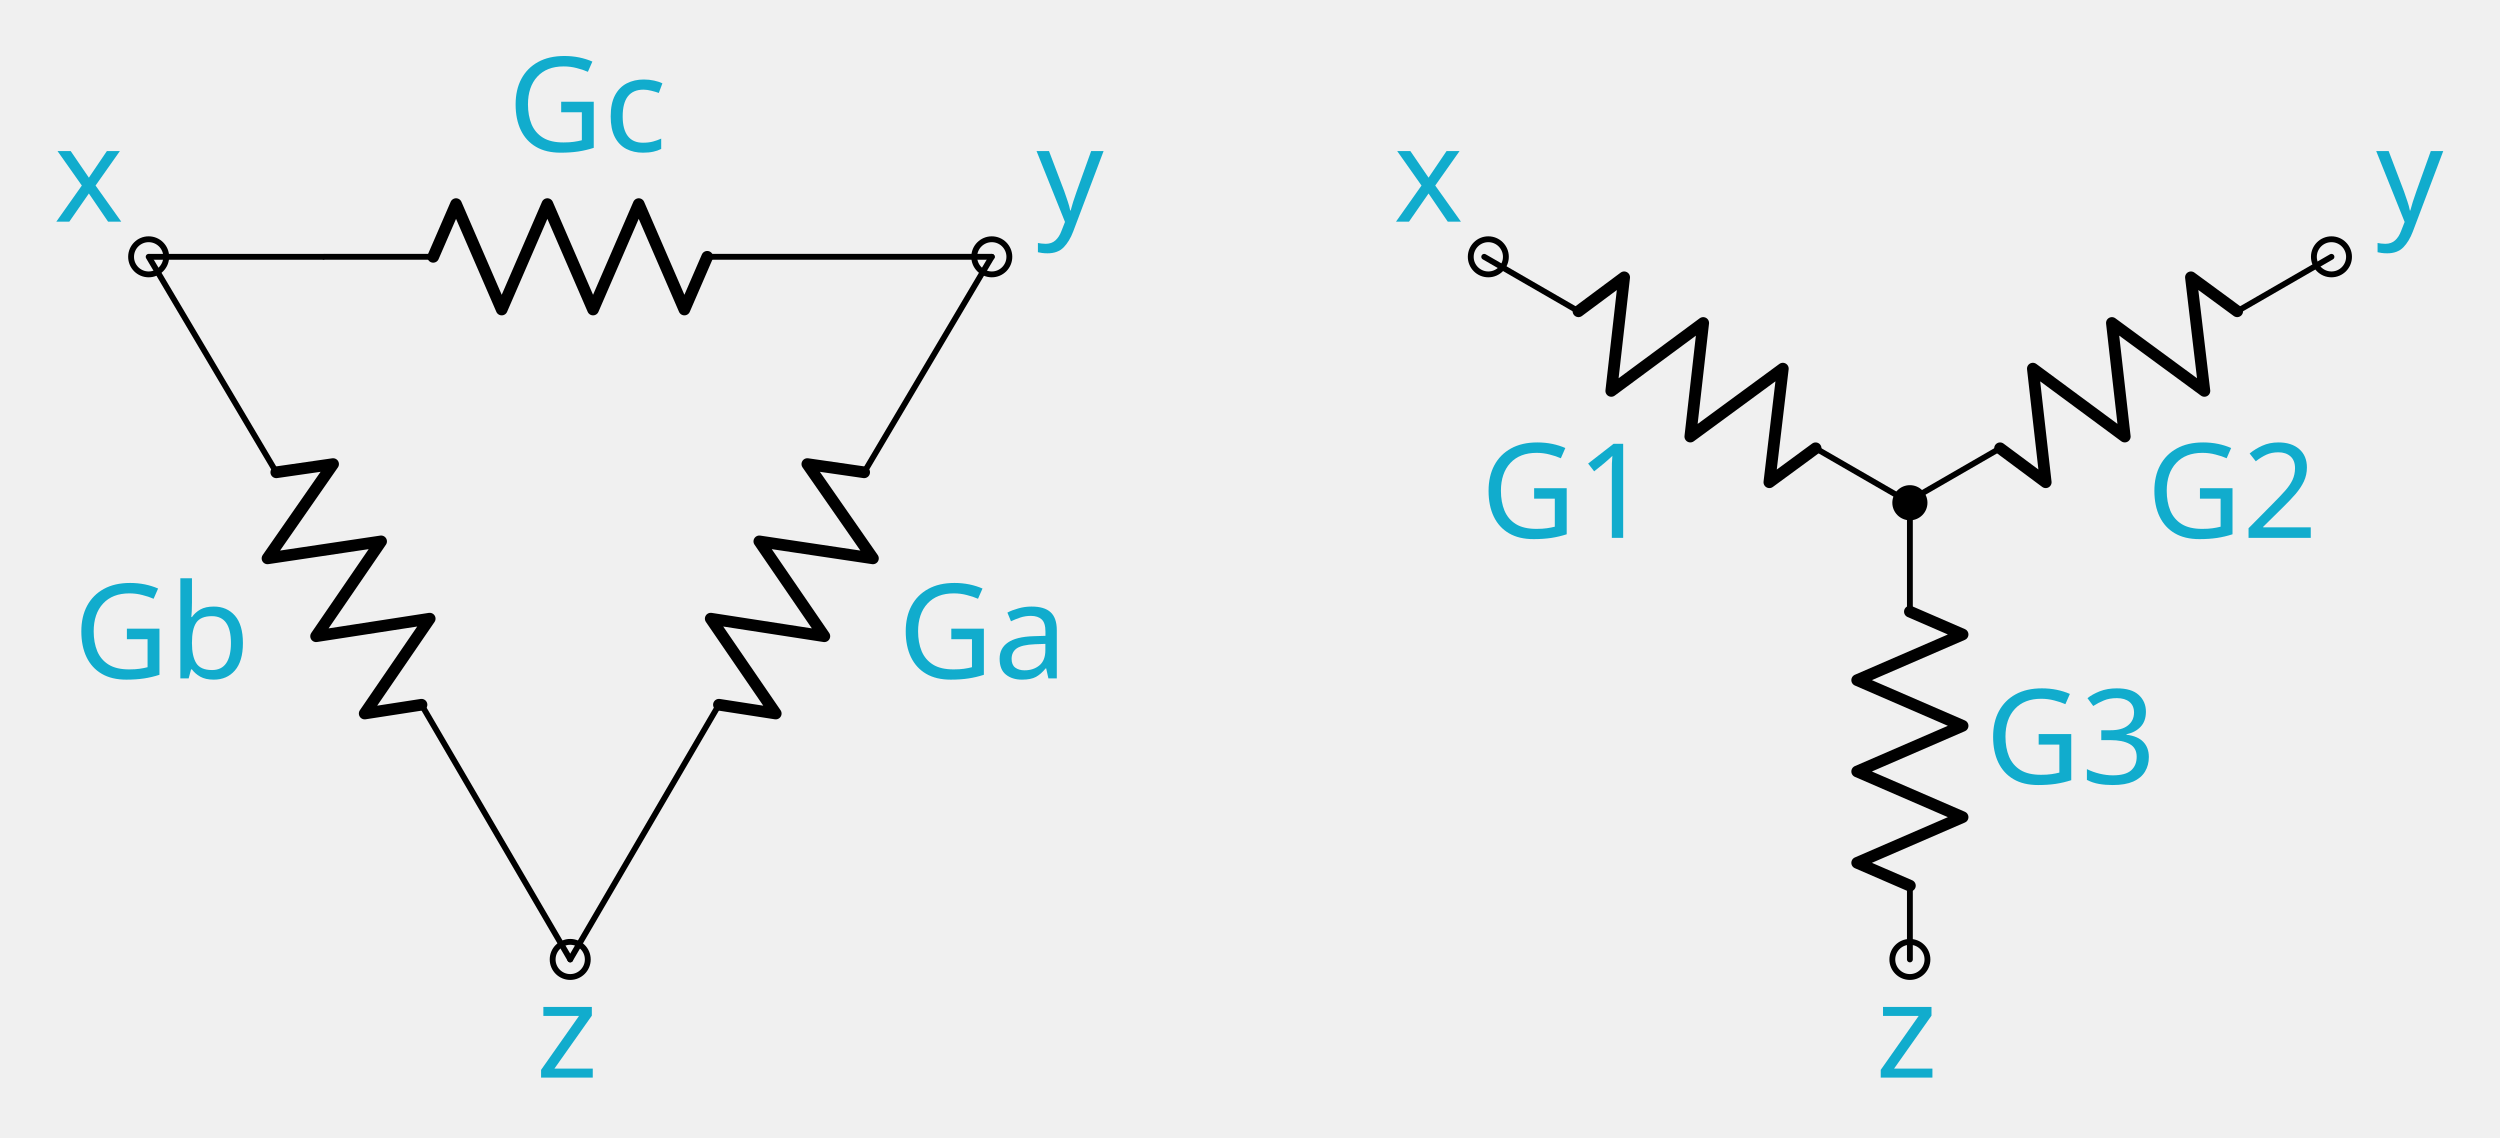
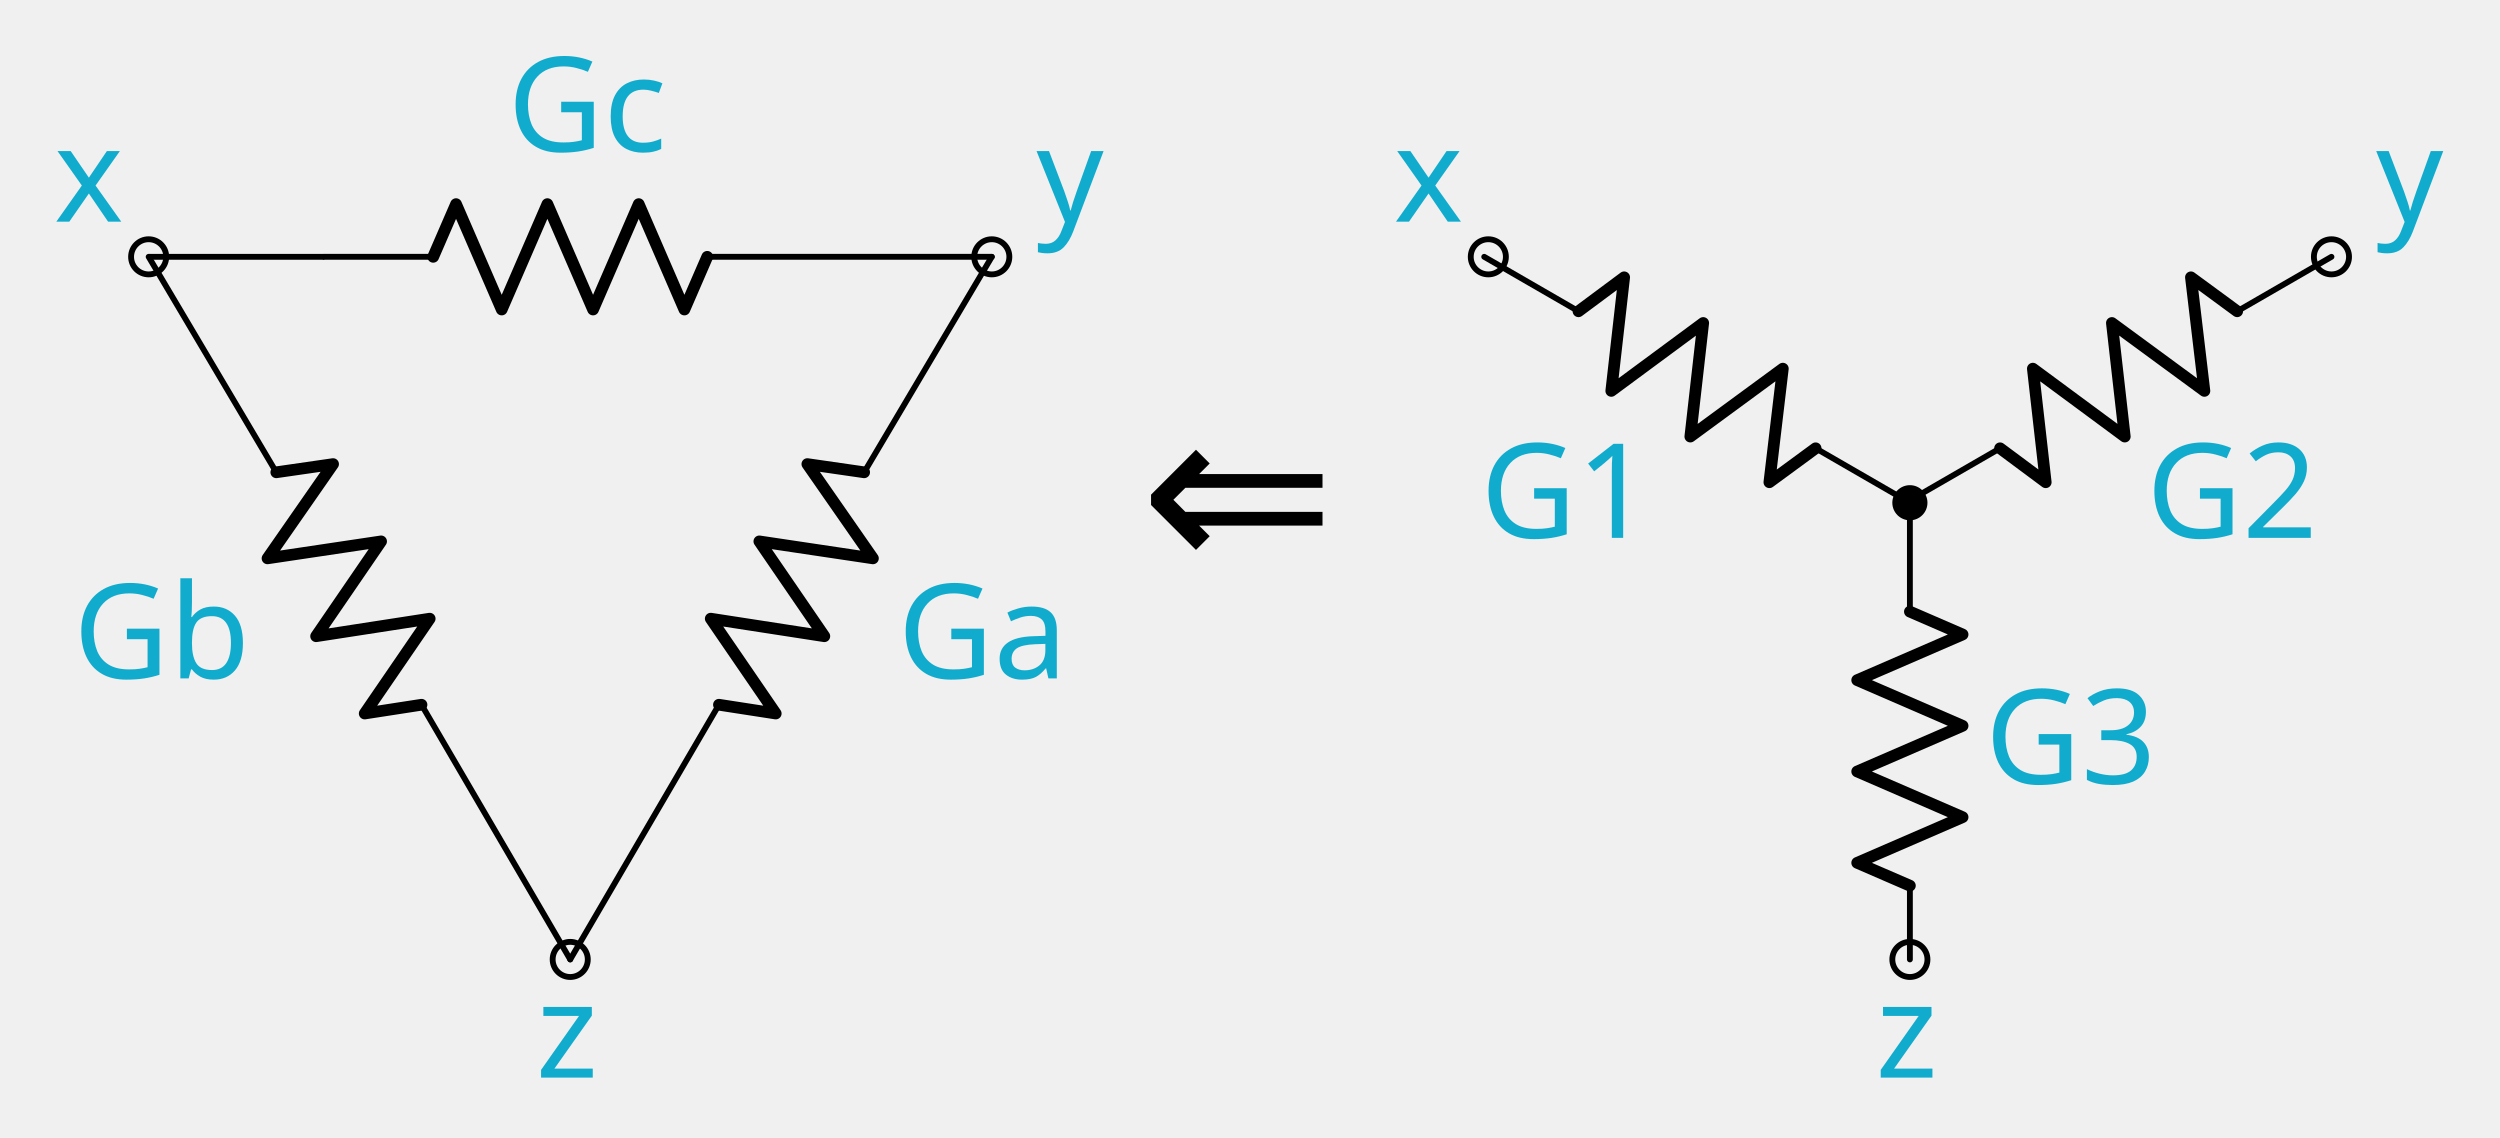
<svg xmlns="http://www.w3.org/2000/svg" version="1.1" id="Layer_1" x="0px" y="0px" width="426.977" height="194.283" viewBox="0 0 426.977 194.283" xml:space="preserve">
  <defs id="defs10991" />
  <style type="text/css" id="style10869">
	.st0{fill:none;stroke:#000000;stroke-linecap:round;stroke-linejoin:round;stroke-miterlimit:10;}
	.st1{fill:none;stroke:#BABEC2;stroke-linecap:round;stroke-linejoin:round;stroke-miterlimit:10;}
	.st2{fill:none;stroke:#BABEC2;stroke-width:2;stroke-linecap:round;stroke-linejoin:round;stroke-miterlimit:10;}
	.st3{fill:none;}
	.st4{fill:none;stroke:#000000;stroke-width:1.5;stroke-linecap:round;stroke-linejoin:round;stroke-miterlimit:10;}
	.st5{fill:none;stroke:#000000;stroke-linecap:round;stroke-miterlimit:10;}
	.st6{fill:none;stroke:#000000;stroke-width:1.5;stroke-linecap:round;stroke-miterlimit:10;}
	.st7{fill:none;stroke:#000000;stroke-width:2;stroke-linecap:round;stroke-linejoin:round;stroke-miterlimit:10;}
	.st8{fill:none;stroke:#000000;stroke-width:1.5;stroke-miterlimit:10;}
	.st9{fill:none;stroke:#000000;stroke-miterlimit:10;}
	.st10{fill:none;stroke:#000000;stroke-width:2;stroke-miterlimit:10;}
	.st11{fill:none;stroke:#000000;stroke-width:2;stroke-linecap:round;stroke-miterlimit:10;}
	.st12{fill:none;stroke:#000000;stroke-linecap:round;stroke-linejoin:round;}
	.st13{stroke:#000000;stroke-linecap:round;stroke-linejoin:round;stroke-miterlimit:10;}
	.st14{fill:none;stroke:#000000;stroke-width:1.5;stroke-linejoin:round;stroke-miterlimit:10;}
	.st15{fill:none;stroke:#000000;stroke-linejoin:round;stroke-miterlimit:10;}
	.st16{clip-path:url(#SVGID_2_);fill:none;stroke:#000000;stroke-linejoin:round;stroke-miterlimit:10;}
	.st17{clip-path:url(#SVGID_2_);fill:none;stroke:#ADADEB;stroke-linejoin:round;stroke-miterlimit:10;}
	.st18{clip-path:url(#SVGID_2_);}
	.st19{stroke:#000000;stroke-linejoin:round;stroke-miterlimit:10;}
	.st20{stroke:#000000;stroke-width:3;stroke-linejoin:round;stroke-miterlimit:10;}
	.st21{fill:none;stroke:#000000;stroke-linejoin:round;}
	.st22{opacity:0.5;fill:#CCFAFF;}
	.st23{fill:none;stroke:#0C7F99;stroke-miterlimit:10;}
	.st24{fill:#0C7F99;}
	.st25{fill:none;stroke:#11ACCD;stroke-width:3;stroke-linecap:round;stroke-miterlimit:10;}
	.st26{fill:#11ACCD;}
	.st27{fill:none;stroke:#01D1C1;stroke-width:2;stroke-miterlimit:10;}
	.st28{fill:none;stroke:#01D1C1;stroke-linecap:round;stroke-miterlimit:10;}
	.st29{fill:none;stroke:#01D1C1;stroke-linecap:round;stroke-linejoin:round;stroke-miterlimit:10;}
	.st30{fill:none;stroke:#01D1C1;stroke-width:1.5;stroke-miterlimit:10;}
	.st31{fill:none;stroke:#01D1C1;stroke-width:2;stroke-linecap:round;stroke-linejoin:round;stroke-miterlimit:10;}
	.st32{fill:#01D1C1;stroke:#01D1C1;stroke-linecap:round;stroke-linejoin:round;stroke-miterlimit:10;}
	.st33{fill:none;stroke:#01D1C1;stroke-miterlimit:10;}
	.st34{fill:#01D1C1;}
	.st35{fill:none;stroke:#FCA9A9;stroke-width:3;stroke-linecap:round;stroke-miterlimit:10;}
	.st36{fill:#FCA9A9;}
	.st37{fill:#FFFFFF;stroke:#000000;stroke-miterlimit:10;}
	.st38{font-family:'KaTeX_Main-Italic';}
	.st39{font-size:18px;}
	.st40{fill:#11ACCD;stroke:#000000;stroke-miterlimit:10;}
	.st41{fill:#BABEC2;stroke:#BABEC2;stroke-miterlimit:10;}
	.st42{stroke:#000000;stroke-miterlimit:10;}
</style>
  <g id="g10871" transform="translate(26.19145,1.8625)">
    <line class="st0" x1="300" y1="149.4" x2="300" y2="162" id="line10873" style="fill:none;stroke:#000000;stroke-linecap:round;stroke-linejoin:round;stroke-miterlimit:10" />
    <polyline class="st7" points="300,102.6 309,106.5 291,114.3 309,122.1 291,129.9 309,137.7 291,145.5 300,149.4  " id="polyline10875" style="fill:none;stroke:#000000;stroke-width:2;stroke-linecap:round;stroke-linejoin:round;stroke-miterlimit:10" />
    <line class="st0" x1="300" y1="84" x2="300" y2="102.6" id="line10877" style="fill:none;stroke:#000000;stroke-linecap:round;stroke-linejoin:round;stroke-miterlimit:10" />
    <rect x="288" y="84" class="st3" width="24" height="78" id="rect10879" style="fill:none" />
  </g>
  <g id="g10881" transform="translate(26.19145,1.8625)">
    <line class="st0" x1="283.9" y1="74.7" x2="300" y2="84" id="line10883" style="fill:none;stroke:#000000;stroke-linecap:round;stroke-linejoin:round;stroke-miterlimit:10" />
    <polyline class="st7" points="243.4,51.3 251.2,45.5 249,64.9 264.7,53.3 262.5,72.7 278.3,61.1 276,80.5 283.9,74.7  " id="polyline10885" style="fill:none;stroke:#000000;stroke-width:2;stroke-linecap:round;stroke-linejoin:round;stroke-miterlimit:10" />
    <line class="st0" x1="227.3" y1="42" x2="243.4" y2="51.3" id="line10887" style="fill:none;stroke:#000000;stroke-linecap:round;stroke-linejoin:round;stroke-miterlimit:10" />
  </g>
  <g id="g10889" transform="translate(26.19145,1.8625)">
    <line class="st0" x1="315.4" y1="74.7" x2="299.3" y2="84" id="line10891" style="fill:none;stroke:#000000;stroke-linecap:round;stroke-linejoin:round;stroke-miterlimit:10" />
    <polyline class="st7" points="355.9,51.3 348,45.5 350.3,64.9 334.5,53.3 336.7,72.7 321,61.1 323.2,80.5 315.4,74.7  " id="polyline10893" style="fill:none;stroke:#000000;stroke-width:2;stroke-linecap:round;stroke-linejoin:round;stroke-miterlimit:10" />
    <line class="st0" x1="372" y1="42" x2="355.9" y2="51.3" id="line10895" style="fill:none;stroke:#000000;stroke-linecap:round;stroke-linejoin:round;stroke-miterlimit:10" />
  </g>
  <g id="g10897" transform="translate(26.19145,1.8625)">
    <circle cx="300" cy="84" r="3" id="circle10899" />
    <rect x="294" y="78" class="st3" width="12" height="12" id="rect10901" style="fill:none" />
  </g>
  <g id="g10903" transform="translate(26.19145,1.8625)" style="fill:none">
    <rect x="294" y="156" class="st3" width="12" height="12" id="rect10905" style="fill:none" />
    <circle class="st37" cx="300" cy="162" r="3" id="circle10907" style="fill:none;stroke:#000000;stroke-miterlimit:10" />
  </g>
  <g id="g10909" transform="translate(26.19145,1.8625)" style="fill:none">
    <rect x="222" y="36" class="st3" width="12" height="12" id="rect10911" style="fill:none" />
    <circle class="st37" cx="228" cy="42" r="3" id="circle10913" style="fill:none;stroke:#000000;stroke-miterlimit:10" />
  </g>
  <g id="g10915" transform="translate(26.19145,1.8625)" style="fill:none">
    <rect x="366" y="36" class="st3" width="12" height="12" id="rect10917" style="fill:none" />
    <circle class="st37" cx="372" cy="42" r="3" id="circle10919" style="fill:none;stroke:#000000;stroke-miterlimit:10" />
  </g>
  <g id="g10921" transform="translate(1.3883,1.8625)">
    <line class="st0" x1="119.4" y1="42" x2="168" y2="42" id="line10923" style="fill:none;stroke:#000000;stroke-linecap:round;stroke-linejoin:round;stroke-miterlimit:10" />
    <polyline class="st7" points="72.6,42 76.5,33 84.3,51 92.1,33 99.9,51 107.7,33 115.5,51 119.4,42  " id="polyline10925" style="fill:none;stroke:#000000;stroke-width:2;stroke-linecap:round;stroke-linejoin:round;stroke-miterlimit:10" />
    <line class="st0" x1="54" y1="42" x2="72.6" y2="42" id="line10927" style="fill:none;stroke:#000000;stroke-linecap:round;stroke-linejoin:round;stroke-miterlimit:10" />
    <line class="st9" x1="54" y1="42" x2="24" y2="42" id="line10929" style="fill:none;stroke:#000000;stroke-miterlimit:10" />
  </g>
  <g id="g10931" transform="translate(1.3883,1.8625)">
    <line class="st0" x1="45.8" y1="78.8" x2="24" y2="42" id="line10933" style="fill:none;stroke:#000000;stroke-linecap:round;stroke-linejoin:round;stroke-miterlimit:10" />
    <polyline class="st7" points="70.6,118.5 60.9,120 72,103.8 52.6,106.8 63.7,90.6 44.3,93.5 55.5,77.4 45.8,78.8  " id="polyline10935" style="fill:none;stroke:#000000;stroke-width:2;stroke-linecap:round;stroke-linejoin:round;stroke-miterlimit:10" />
    <line class="st0" x1="96" y1="162" x2="70.6" y2="118.5" id="line10937" style="fill:none;stroke:#000000;stroke-linecap:round;stroke-linejoin:round;stroke-miterlimit:10" />
  </g>
  <g id="g10939" transform="translate(1.3883,1.8625)">
    <line class="st0" x1="146.2" y1="78.8" x2="168" y2="42" id="line10941" style="fill:none;stroke:#000000;stroke-linecap:round;stroke-linejoin:round;stroke-miterlimit:10" />
    <polyline class="st7" points="121.4,118.5 131.1,120 120,103.8 139.4,106.8 128.3,90.6 147.7,93.5 136.5,77.4 146.2,78.8  " id="polyline10943" style="fill:none;stroke:#000000;stroke-width:2;stroke-linecap:round;stroke-linejoin:round;stroke-miterlimit:10" />
    <line class="st0" x1="96" y1="162" x2="121.4" y2="118.5" id="line10945" style="fill:none;stroke:#000000;stroke-linecap:round;stroke-linejoin:round;stroke-miterlimit:10" />
  </g>
  <g id="g10947" transform="translate(1.3883,1.8625)" style="fill:none">
    <rect x="90" y="156" class="st3" width="12" height="12" id="rect10949" style="fill:none" />
    <circle class="st37" cx="96" cy="162" r="3" id="circle10951" style="fill:none;stroke:#000000;stroke-miterlimit:10" />
  </g>
  <g id="g10953" transform="translate(1.3883,1.8625)" style="fill:none">
    <rect x="162" y="36" class="st3" width="12" height="12" id="rect10955" style="fill:none" />
    <circle class="st37" cx="168" cy="42" r="3" id="circle10957" style="fill:none;stroke:#000000;stroke-miterlimit:10" />
  </g>
  <g id="g10959" transform="translate(1.3883,1.8625)" style="fill:none">
    <rect x="18" y="36" class="st3" width="12" height="12" id="rect10961" style="fill:none" />
    <circle class="st37" cx="24" cy="42" r="3" id="circle10963" style="fill:none;stroke:#000000;stroke-miterlimit:10" />
  </g>
  <text class="st26 st38 st39" id="text10965" style="font-style:normal;font-variant:normal;font-weight:normal;font-stretch:normal;font-size:22.5px;line-height:0%;font-family:KaTeX_Math;-inkscape-font-specification:'KaTeX_Math, Normal';text-align:start;writing-mode:lr-tb;text-anchor:start;fill:#11accd" x="9.212" y="37.862">x</text>
  <text class="st26 st38 st39" id="text10967" style="font-style:normal;font-variant:normal;font-weight:normal;font-stretch:normal;font-size:22.5px;line-height:0%;font-family:KaTeX_Math;-inkscape-font-specification:'KaTeX_Math, Normal';text-align:start;writing-mode:lr-tb;text-anchor:start;fill:#11accd" x="177.014" y="37.862">y</text>
  <text class="st26 st38 st39" id="text10969" style="font-style:normal;font-variant:normal;font-weight:normal;font-stretch:normal;font-size:22.5px;line-height:0%;font-family:KaTeX_Math;-inkscape-font-specification:'KaTeX_Math, Normal';text-align:start;writing-mode:lr-tb;text-anchor:start;fill:#11accd" x="91.534" y="184.036">z</text>
  <text class="st26 st38 st39" id="text10971" style="font-style:normal;font-variant:normal;font-weight:normal;font-stretch:normal;font-size:22.5px;line-height:0%;font-family:KaTeX_Math;-inkscape-font-specification:'KaTeX_Math, Normal';text-align:start;writing-mode:lr-tb;text-anchor:start;fill:#11accd" x="238.016" y="37.862">x</text>
  <text class="st26 st38 st39" id="text10973" style="font-style:normal;font-variant:normal;font-weight:normal;font-stretch:normal;font-size:22.5px;line-height:0%;font-family:KaTeX_Math;-inkscape-font-specification:'KaTeX_Math, Normal';text-align:start;writing-mode:lr-tb;text-anchor:start;fill:#11accd" x="405.817" y="37.862">y</text>
  <text class="st26 st38 st39" id="text10975" style="font-style:normal;font-variant:normal;font-weight:normal;font-stretch:normal;font-size:22.5px;line-height:0%;font-family:KaTeX_Math;-inkscape-font-specification:'KaTeX_Math, Normal';text-align:start;writing-mode:lr-tb;text-anchor:start;fill:#11accd" x="320.337" y="184.036">z</text>
  <text class="st26 st38 st39" id="text10977" style="font-style:normal;font-variant:normal;font-weight:normal;font-stretch:normal;font-size:22.5px;line-height:0%;font-family:KaTeX_Math;-inkscape-font-specification:'KaTeX_Math, Normal';text-align:start;writing-mode:lr-tb;text-anchor:start;fill:#11accd" x="153.315" y="115.862">Ga</text>
  <text class="st26 st38 st39" id="text10979" style="font-style:normal;font-variant:normal;font-weight:normal;font-stretch:normal;font-size:22.5px;line-height:0%;font-family:KaTeX_Math;-inkscape-font-specification:'KaTeX_Math, Normal';text-align:start;writing-mode:lr-tb;text-anchor:start;fill:#11accd" x="86.688" y="25.862">Gc</text>
  <text class="st26 st38 st39" id="text10981" style="font-style:normal;font-variant:normal;font-weight:normal;font-stretch:normal;font-size:22.5px;line-height:0%;font-family:KaTeX_Math;-inkscape-font-specification:'KaTeX_Math, Normal';text-align:start;writing-mode:lr-tb;text-anchor:start;fill:#11accd" x="252.859" y="91.863">G<tspan style="font-style:normal;font-variant:normal;font-weight:normal;font-stretch:normal;font-size:22.5px;line-height:125%;font-family:KaTeX_Main;-inkscape-font-specification:'KaTeX_Main, Normal';text-align:start;writing-mode:lr-tb;text-anchor:start" id="tspan4192">1</tspan>
  </text>
  <text class="st26 st38 st39" id="text10983" style="font-style:normal;font-variant:normal;font-weight:normal;font-stretch:normal;font-size:22.5px;line-height:0%;font-family:KaTeX_Math;-inkscape-font-specification:'KaTeX_Math, Normal';text-align:start;writing-mode:lr-tb;text-anchor:start;fill:#11accd" x="366.575" y="91.863">G<tspan style="font-style:normal;font-variant:normal;font-weight:normal;font-stretch:normal;font-size:22.5px;line-height:125%;font-family:KaTeX_Main;-inkscape-font-specification:'KaTeX_Main, Normal';text-align:start;writing-mode:lr-tb;text-anchor:start" id="tspan4196">2</tspan>
  </text>
  <text class="st26 st38 st39" id="text10985" style="font-style:normal;font-variant:normal;font-weight:normal;font-stretch:normal;font-size:22.5px;line-height:0%;font-family:KaTeX_Math;-inkscape-font-specification:'KaTeX_Math, Normal';text-align:start;writing-mode:lr-tb;text-anchor:start;fill:#11accd" x="339.032" y="133.863">G<tspan style="font-style:normal;font-variant:normal;font-weight:normal;font-stretch:normal;font-size:22.5px;line-height:125%;font-family:KaTeX_Main;-inkscape-font-specification:'KaTeX_Main, Normal';text-align:start;writing-mode:lr-tb;text-anchor:start" id="tspan4194">3</tspan>
  </text>
  <text class="st26 st38 st39" id="text10987" style="font-style:normal;font-variant:normal;font-weight:normal;font-stretch:normal;font-size:22.5px;line-height:0%;font-family:KaTeX_Math;-inkscape-font-specification:'KaTeX_Math, Normal';text-align:start;writing-mode:lr-tb;text-anchor:start;fill:#11accd" x="12.514" y="115.862">Gb</text>
+   <text xml:space="preserve" style="font-style:normal;font-weight:normal;font-size:40px;line-height:1.25;font-family:sans-serif;fill:#000000;fill-opacity:1;stroke:none" x="194.638" y="97.906" id="text1531">
+     <tspan id="tspan1529" x="194.638" y="97.906">⇐</tspan>
+   </text>
</svg>
